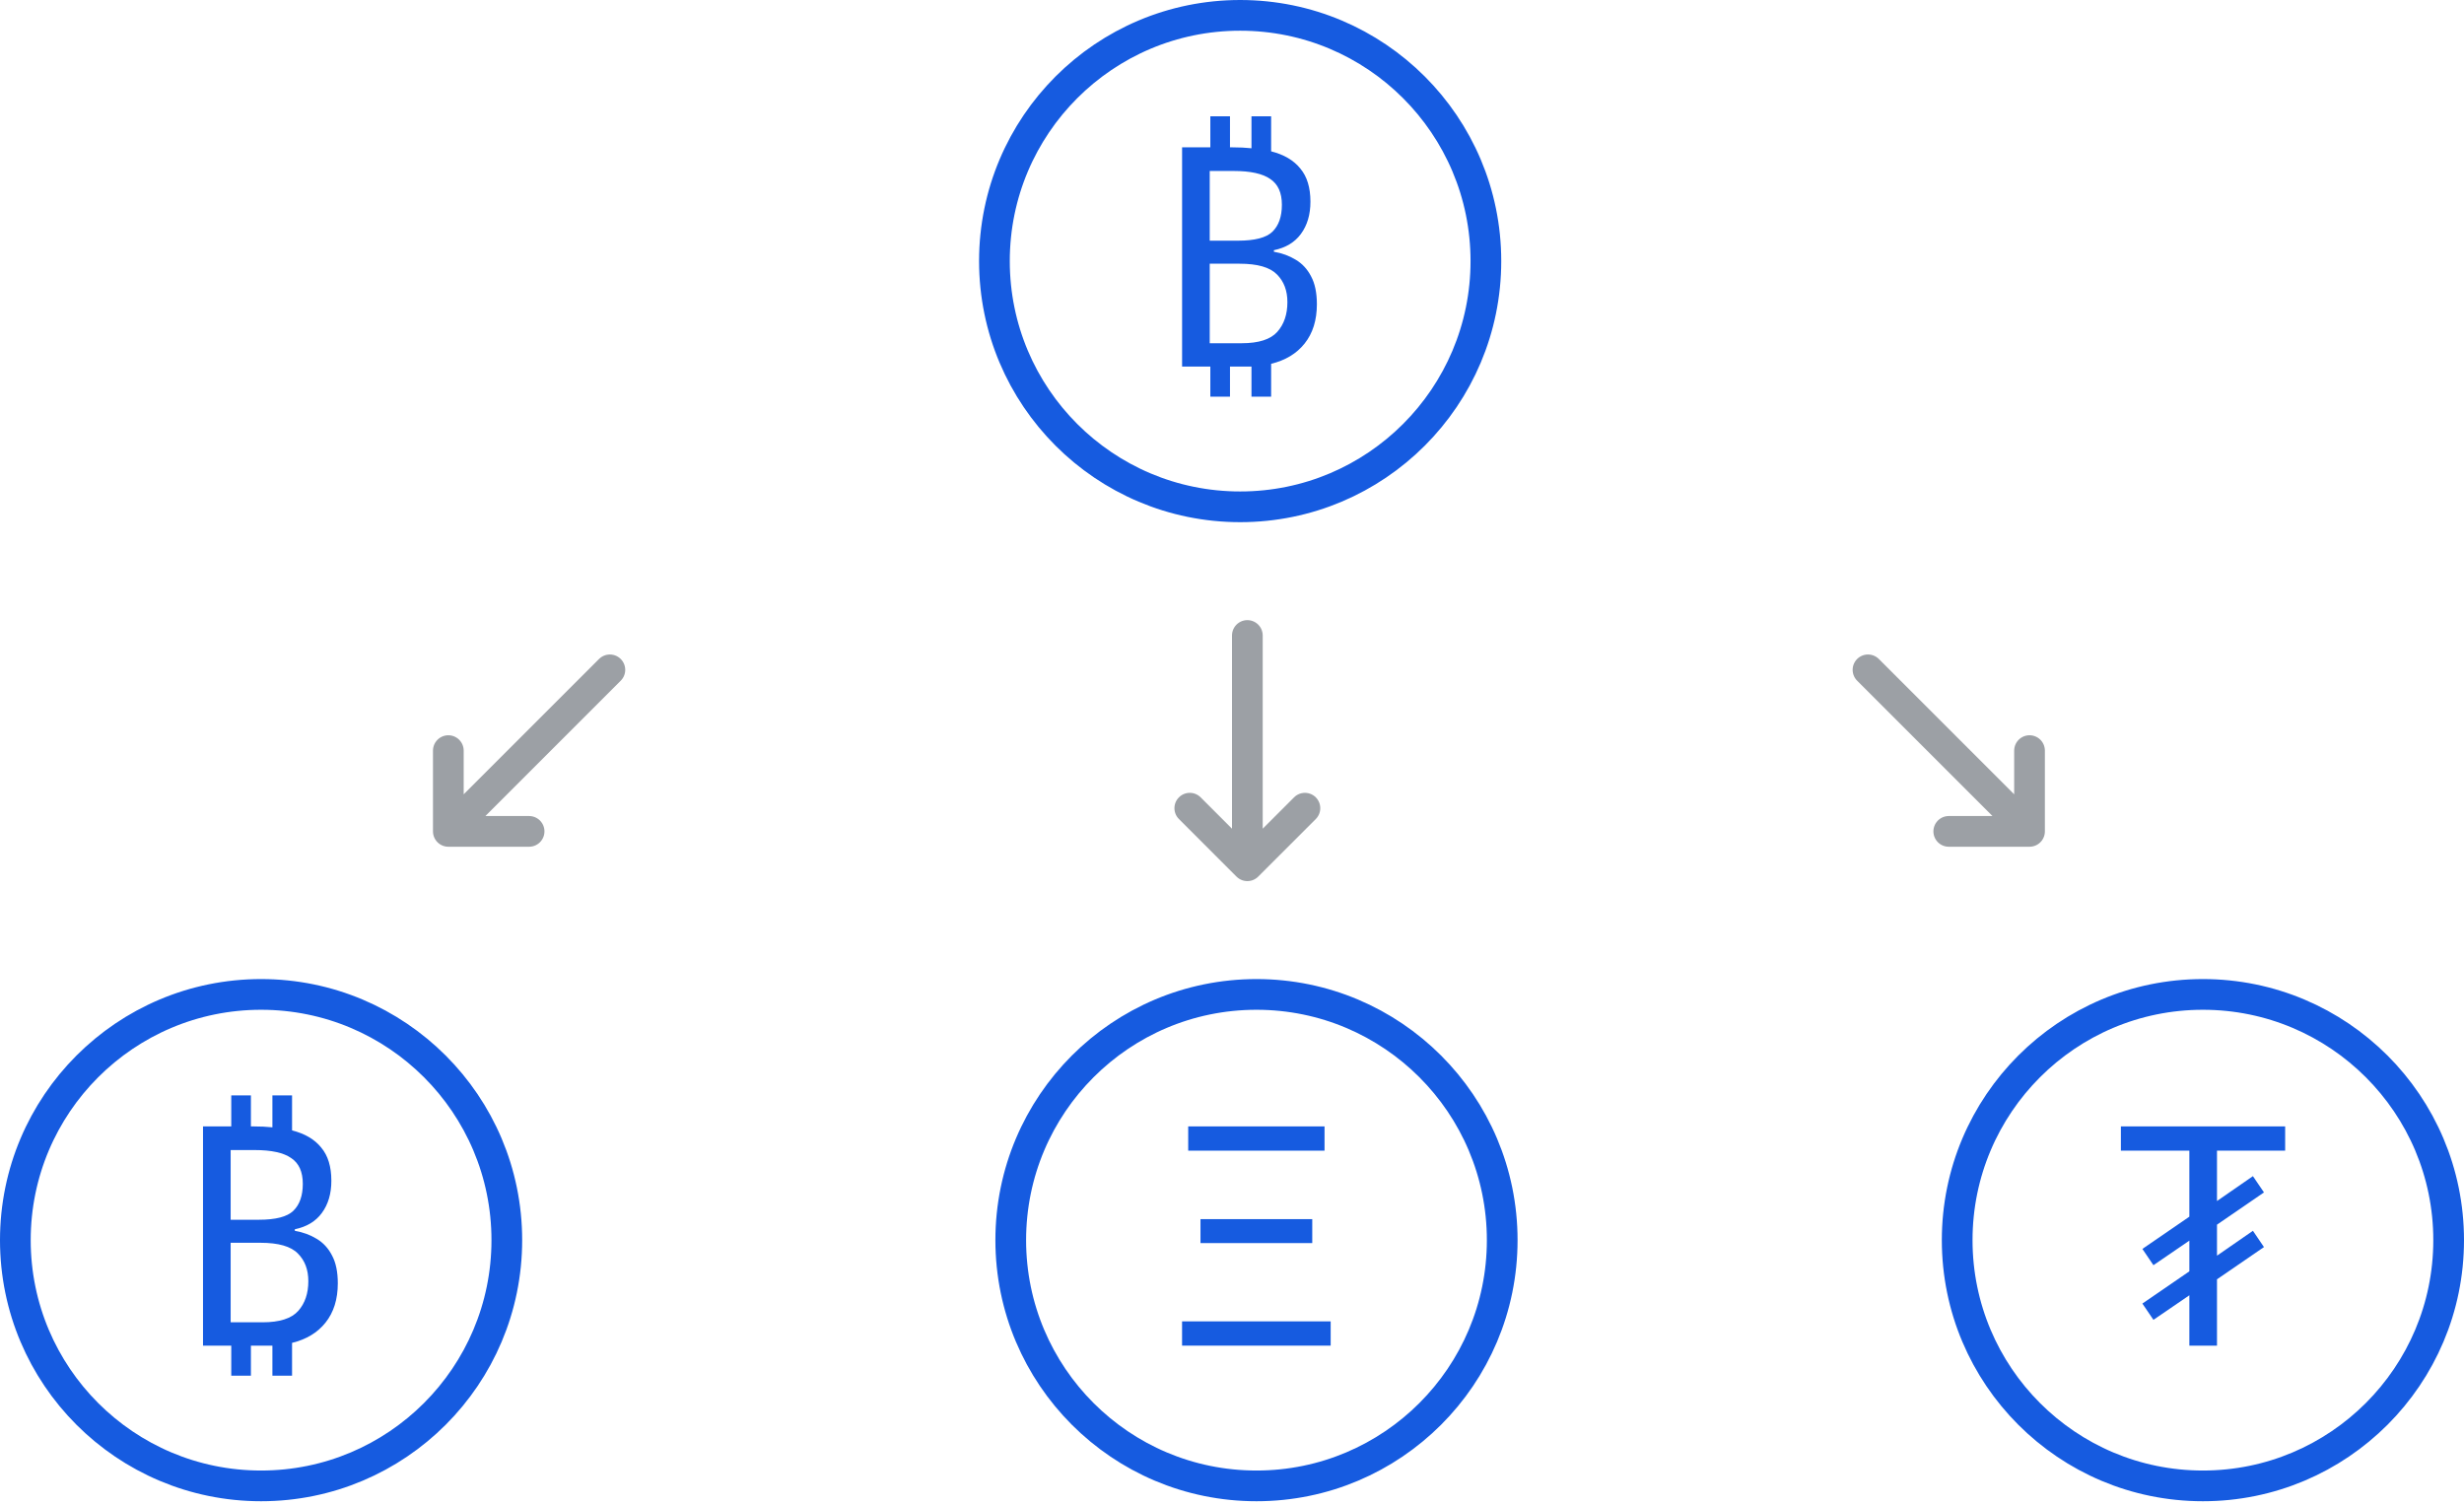
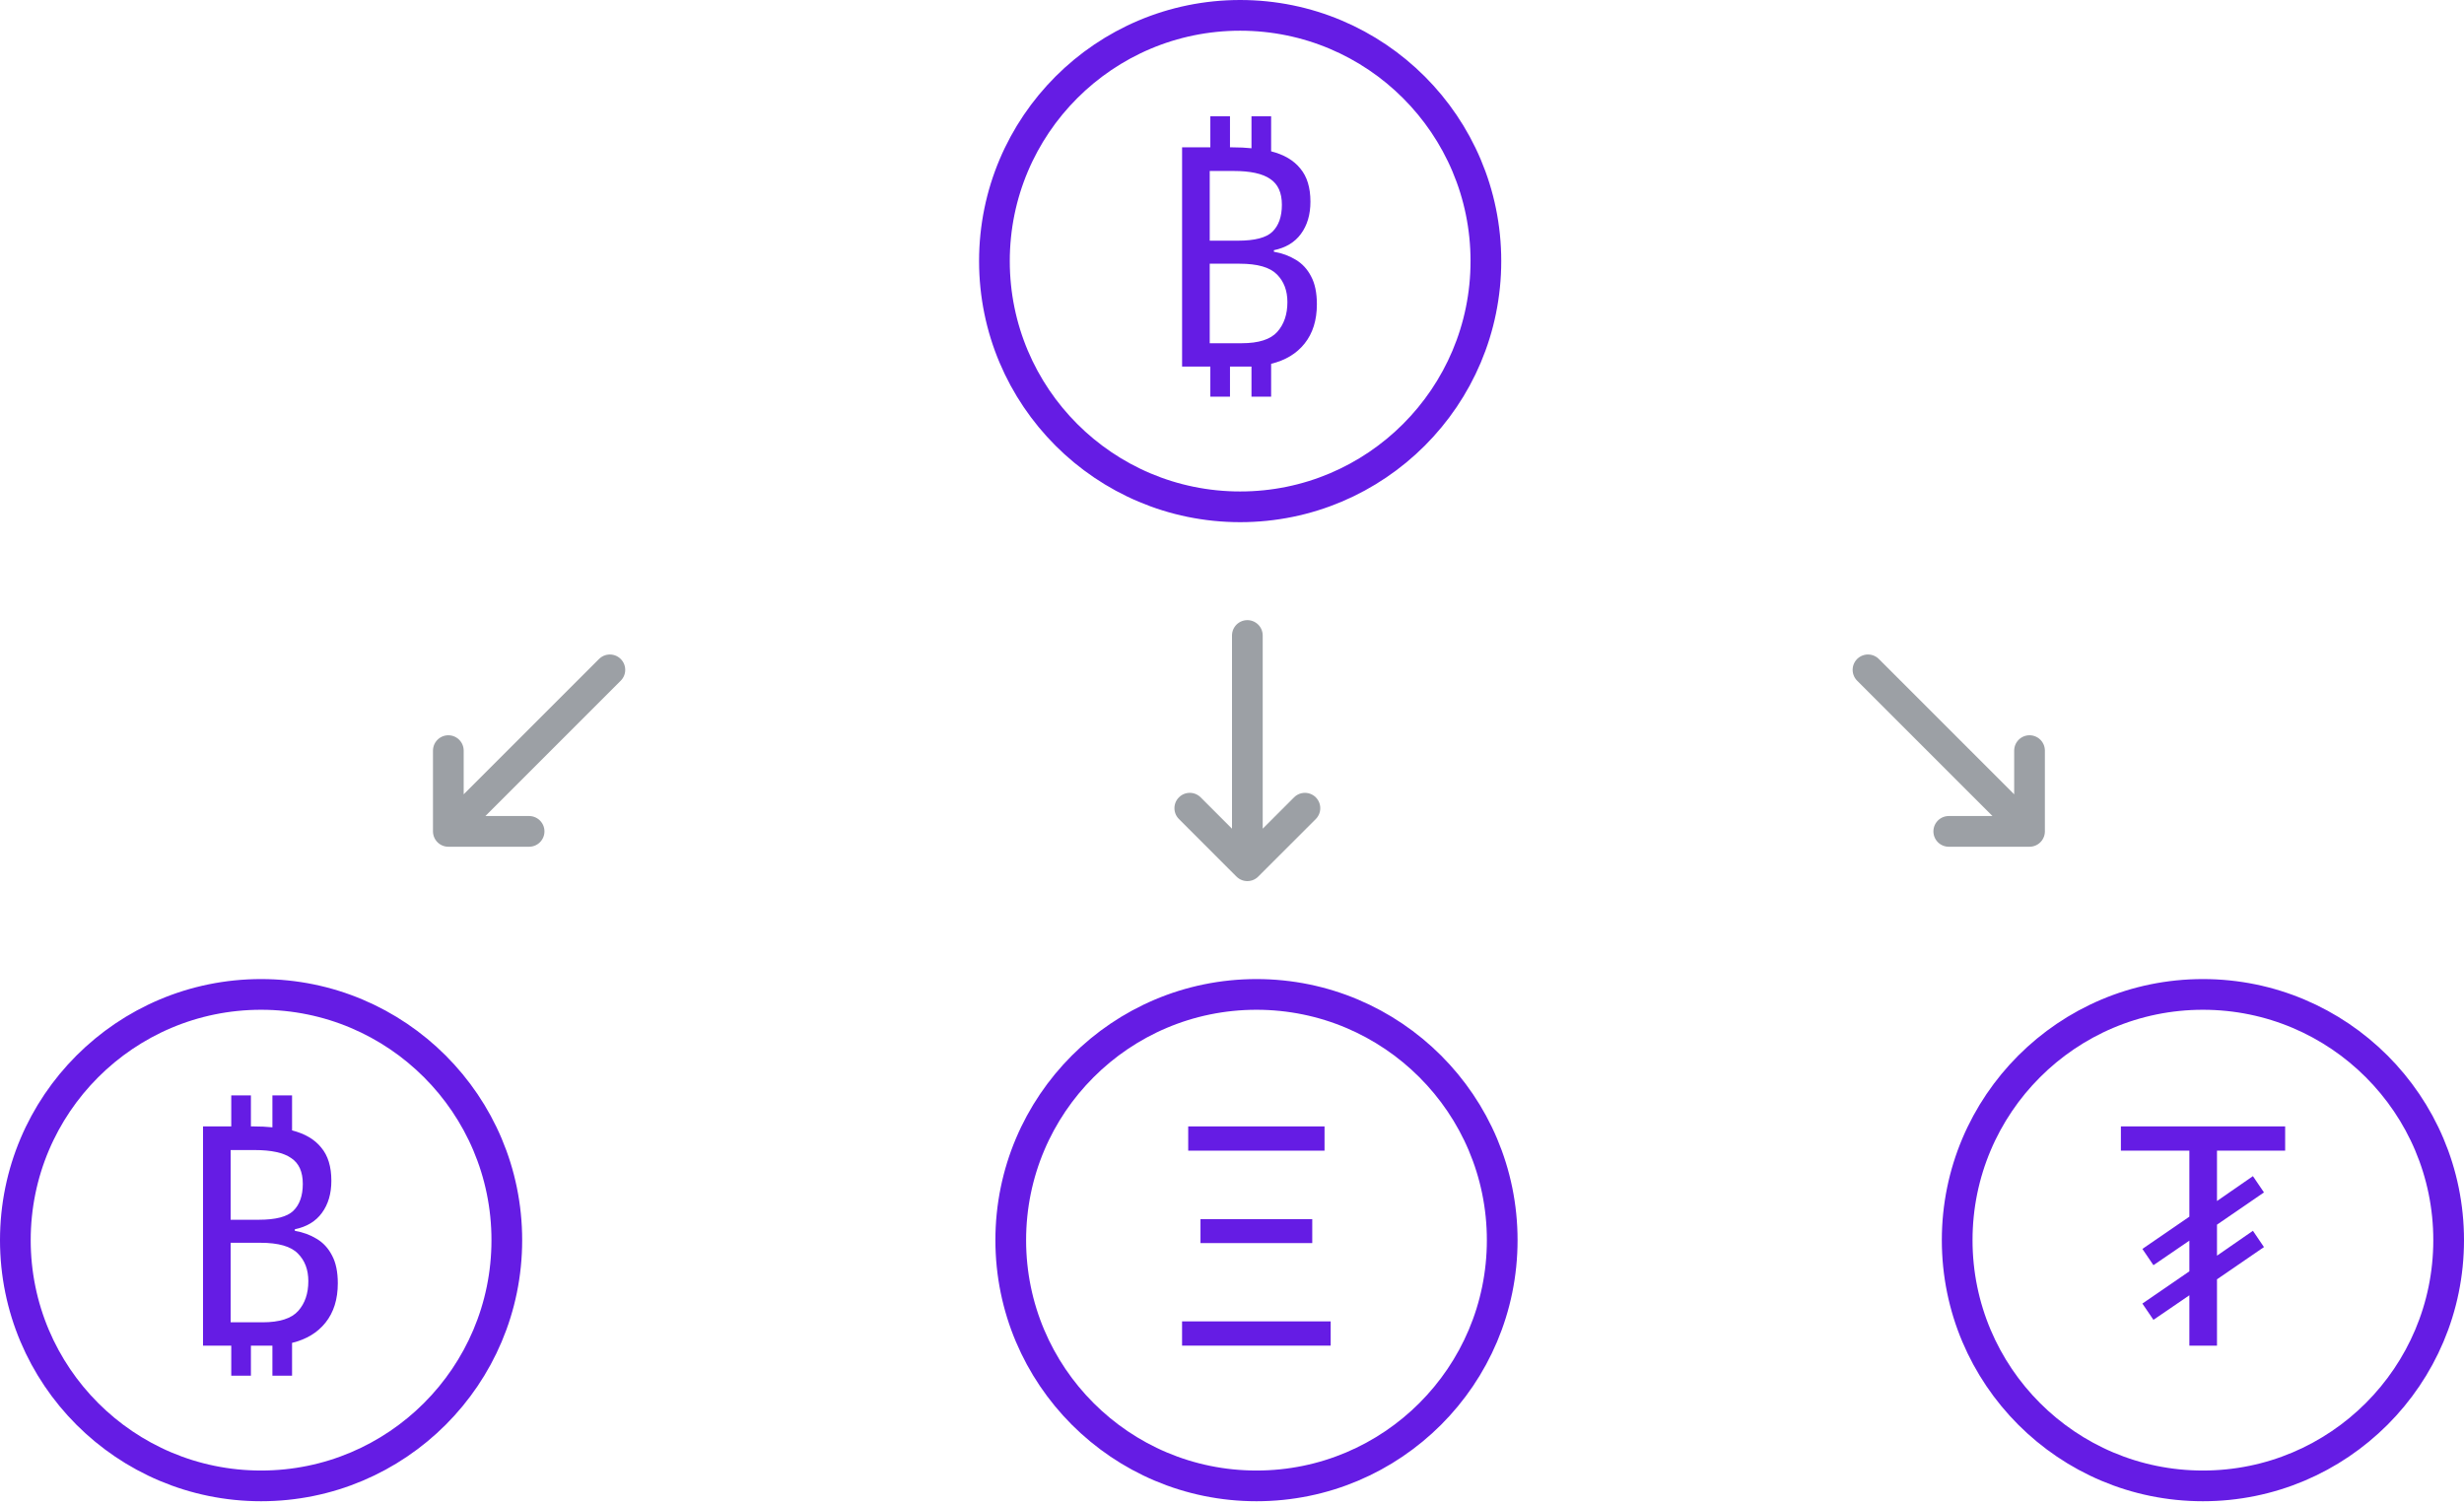
<svg xmlns="http://www.w3.org/2000/svg" width="321" height="196" viewBox="0 0 321 196" fill="none">
-   <circle cx="161.563" cy="34.013" r="32.013" stroke="#165BE0" stroke-width="4" />
-   <path d="M157.678 51.675V47.755H153.998V19.195H157.678V15.155H160.238V19.195H160.558C161.464 19.195 162.291 19.235 163.038 19.315V15.155H165.598V19.715C167.278 20.142 168.544 20.888 169.398 21.955C170.278 22.995 170.718 24.435 170.718 26.275C170.718 27.955 170.304 29.355 169.478 30.475C168.678 31.568 167.504 32.275 165.958 32.595V32.795C167.024 32.982 167.971 33.328 168.798 33.835C169.651 34.342 170.318 35.062 170.798 35.995C171.304 36.928 171.558 38.142 171.558 39.635C171.558 41.715 171.024 43.422 169.958 44.755C168.918 46.062 167.464 46.942 165.598 47.395V51.675H163.038V47.755C162.851 47.755 162.651 47.755 162.438 47.755H160.238V51.675H157.678ZM157.598 31.355H161.278C163.464 31.355 164.958 30.968 165.758 30.195C166.584 29.395 166.998 28.222 166.998 26.675C166.998 25.102 166.491 23.982 165.478 23.315C164.491 22.622 162.904 22.275 160.718 22.275H157.598V31.355ZM157.598 34.355V44.715H161.758C163.971 44.715 165.518 44.222 166.398 43.235C167.278 42.248 167.718 40.955 167.718 39.355C167.718 37.862 167.264 36.662 166.358 35.755C165.451 34.822 163.824 34.355 161.478 34.355H157.598Z" fill="#165BE0" />
-   <circle cx="34.013" cy="161.563" r="32.013" stroke="#165BE0" stroke-width="4" />
-   <path d="M30.128 179.225V175.305H26.448V146.745H30.128V142.705H32.688V146.745H33.008C33.914 146.745 34.741 146.785 35.488 146.865V142.705H38.048V147.265C39.728 147.691 40.995 148.438 41.848 149.505C42.728 150.545 43.168 151.985 43.168 153.825C43.168 155.505 42.755 156.905 41.928 158.025C41.128 159.118 39.955 159.825 38.408 160.145V160.345C39.474 160.531 40.421 160.878 41.248 161.385C42.101 161.891 42.768 162.611 43.248 163.545C43.755 164.478 44.008 165.691 44.008 167.185C44.008 169.265 43.474 170.971 42.408 172.305C41.368 173.611 39.914 174.491 38.048 174.945V179.225H35.488V175.305C35.301 175.305 35.101 175.305 34.888 175.305H32.688V179.225H30.128ZM30.048 158.905H33.728C35.914 158.905 37.408 158.518 38.208 157.745C39.035 156.945 39.448 155.771 39.448 154.225C39.448 152.651 38.941 151.531 37.928 150.865C36.941 150.171 35.355 149.825 33.168 149.825H30.048V158.905ZM30.048 161.905V172.265H34.208C36.421 172.265 37.968 171.771 38.848 170.785C39.728 169.798 40.168 168.505 40.168 166.905C40.168 165.411 39.715 164.211 38.808 163.305C37.901 162.371 36.275 161.905 33.928 161.905H30.048Z" fill="#165BE0" />
-   <circle cx="163.689" cy="161.563" r="32.013" stroke="#165BE0" stroke-width="4" />
-   <path d="M154.795 149.905V146.745H172.555V149.905H154.795ZM156.395 161.945V158.825H170.955V161.945H156.395ZM153.995 175.305V172.145H173.355V175.305H153.995Z" fill="#165BE0" />
-   <circle cx="286.987" cy="161.563" r="32.013" stroke="#165BE0" stroke-width="4" />
-   <path d="M285.221 175.305V168.745L280.541 171.945L279.101 169.825L285.221 165.625V161.625L280.541 164.825L279.101 162.705L285.221 158.505V149.905H276.301V146.745H297.701V149.905H288.821V156.465L293.501 153.225L294.941 155.345L288.821 159.545V163.585L293.501 160.345L294.941 162.465L288.821 166.665V175.305H285.221Z" fill="#165BE0" />
+   <circle cx="161.563" cy="34.013" r="32.013" stroke="#651CE4" stroke-width="4" />
+   <path d="M157.678 51.675V47.755H153.998V19.195H157.678V15.155H160.238V19.195H160.558C161.464 19.195 162.291 19.235 163.038 19.315V15.155H165.598V19.715C167.278 20.142 168.544 20.888 169.398 21.955C170.278 22.995 170.718 24.435 170.718 26.275C170.718 27.955 170.304 29.355 169.478 30.475C168.678 31.568 167.504 32.275 165.958 32.595V32.795C167.024 32.982 167.971 33.328 168.798 33.835C169.651 34.342 170.318 35.062 170.798 35.995C171.304 36.928 171.558 38.142 171.558 39.635C171.558 41.715 171.024 43.422 169.958 44.755C168.918 46.062 167.464 46.942 165.598 47.395V51.675H163.038V47.755C162.851 47.755 162.651 47.755 162.438 47.755H160.238V51.675H157.678ZM157.598 31.355H161.278C163.464 31.355 164.958 30.968 165.758 30.195C166.584 29.395 166.998 28.222 166.998 26.675C166.998 25.102 166.491 23.982 165.478 23.315C164.491 22.622 162.904 22.275 160.718 22.275H157.598V31.355ZM157.598 34.355V44.715H161.758C163.971 44.715 165.518 44.222 166.398 43.235C167.278 42.248 167.718 40.955 167.718 39.355C167.718 37.862 167.264 36.662 166.358 35.755C165.451 34.822 163.824 34.355 161.478 34.355H157.598Z" fill="#651CE4" />
+   <circle cx="34.013" cy="161.563" r="32.013" stroke="#651CE4" stroke-width="4" />
+   <path d="M30.128 179.225V175.305H26.448V146.745H30.128V142.705H32.688V146.745H33.008C33.914 146.745 34.741 146.785 35.488 146.865V142.705H38.048V147.265C39.728 147.691 40.995 148.438 41.848 149.505C42.728 150.545 43.168 151.985 43.168 153.825C43.168 155.505 42.755 156.905 41.928 158.025C41.128 159.118 39.955 159.825 38.408 160.145V160.345C39.474 160.531 40.421 160.878 41.248 161.385C42.101 161.891 42.768 162.611 43.248 163.545C43.755 164.478 44.008 165.691 44.008 167.185C44.008 169.265 43.474 170.971 42.408 172.305C41.368 173.611 39.914 174.491 38.048 174.945V179.225H35.488V175.305C35.301 175.305 35.101 175.305 34.888 175.305H32.688V179.225H30.128ZM30.048 158.905H33.728C35.914 158.905 37.408 158.518 38.208 157.745C39.035 156.945 39.448 155.771 39.448 154.225C39.448 152.651 38.941 151.531 37.928 150.865C36.941 150.171 35.355 149.825 33.168 149.825H30.048V158.905ZM30.048 161.905V172.265H34.208C36.421 172.265 37.968 171.771 38.848 170.785C39.728 169.798 40.168 168.505 40.168 166.905C40.168 165.411 39.715 164.211 38.808 163.305C37.901 162.371 36.275 161.905 33.928 161.905H30.048Z" fill="#651CE4" />
+   <circle cx="163.689" cy="161.563" r="32.013" stroke="#651CE4" stroke-width="4" />
+   <path d="M154.795 149.905V146.745H172.555V149.905H154.795ZM156.395 161.945V158.825H170.955V161.945H156.395ZM153.995 175.305V172.145H173.355V175.305H153.995Z" fill="#651CE4" />
+   <circle cx="286.987" cy="161.563" r="32.013" stroke="#651CE4" stroke-width="4" />
+   <path d="M285.221 175.305V168.745L280.541 171.945L279.101 169.825L285.221 165.625V161.625L280.541 164.825L279.101 162.705L285.221 158.505V149.905H276.301V146.745H297.701V149.905H288.821V156.465L293.501 153.225L294.941 155.345L288.821 159.545V163.585L293.501 160.345L294.941 162.465L288.821 166.665V175.305H285.221Z" fill="#651CE4" />
  <path d="M162.5 82.788V112.788M162.5 112.788L170 105.288M162.5 112.788L155 105.288" stroke="#9CA0A5" stroke-width="4" stroke-linecap="round" />
  <path d="M79.452 87.266L58.407 108.31M58.407 108.31H68.929M58.407 108.31V97.788" stroke="#9CA0A5" stroke-width="4" stroke-linecap="round" />
  <path d="M243.354 87.265L264.399 108.31M264.399 108.31V97.787M264.399 108.31H253.876" stroke="#9CA0A5" stroke-width="4" stroke-linecap="round" />
</svg>
